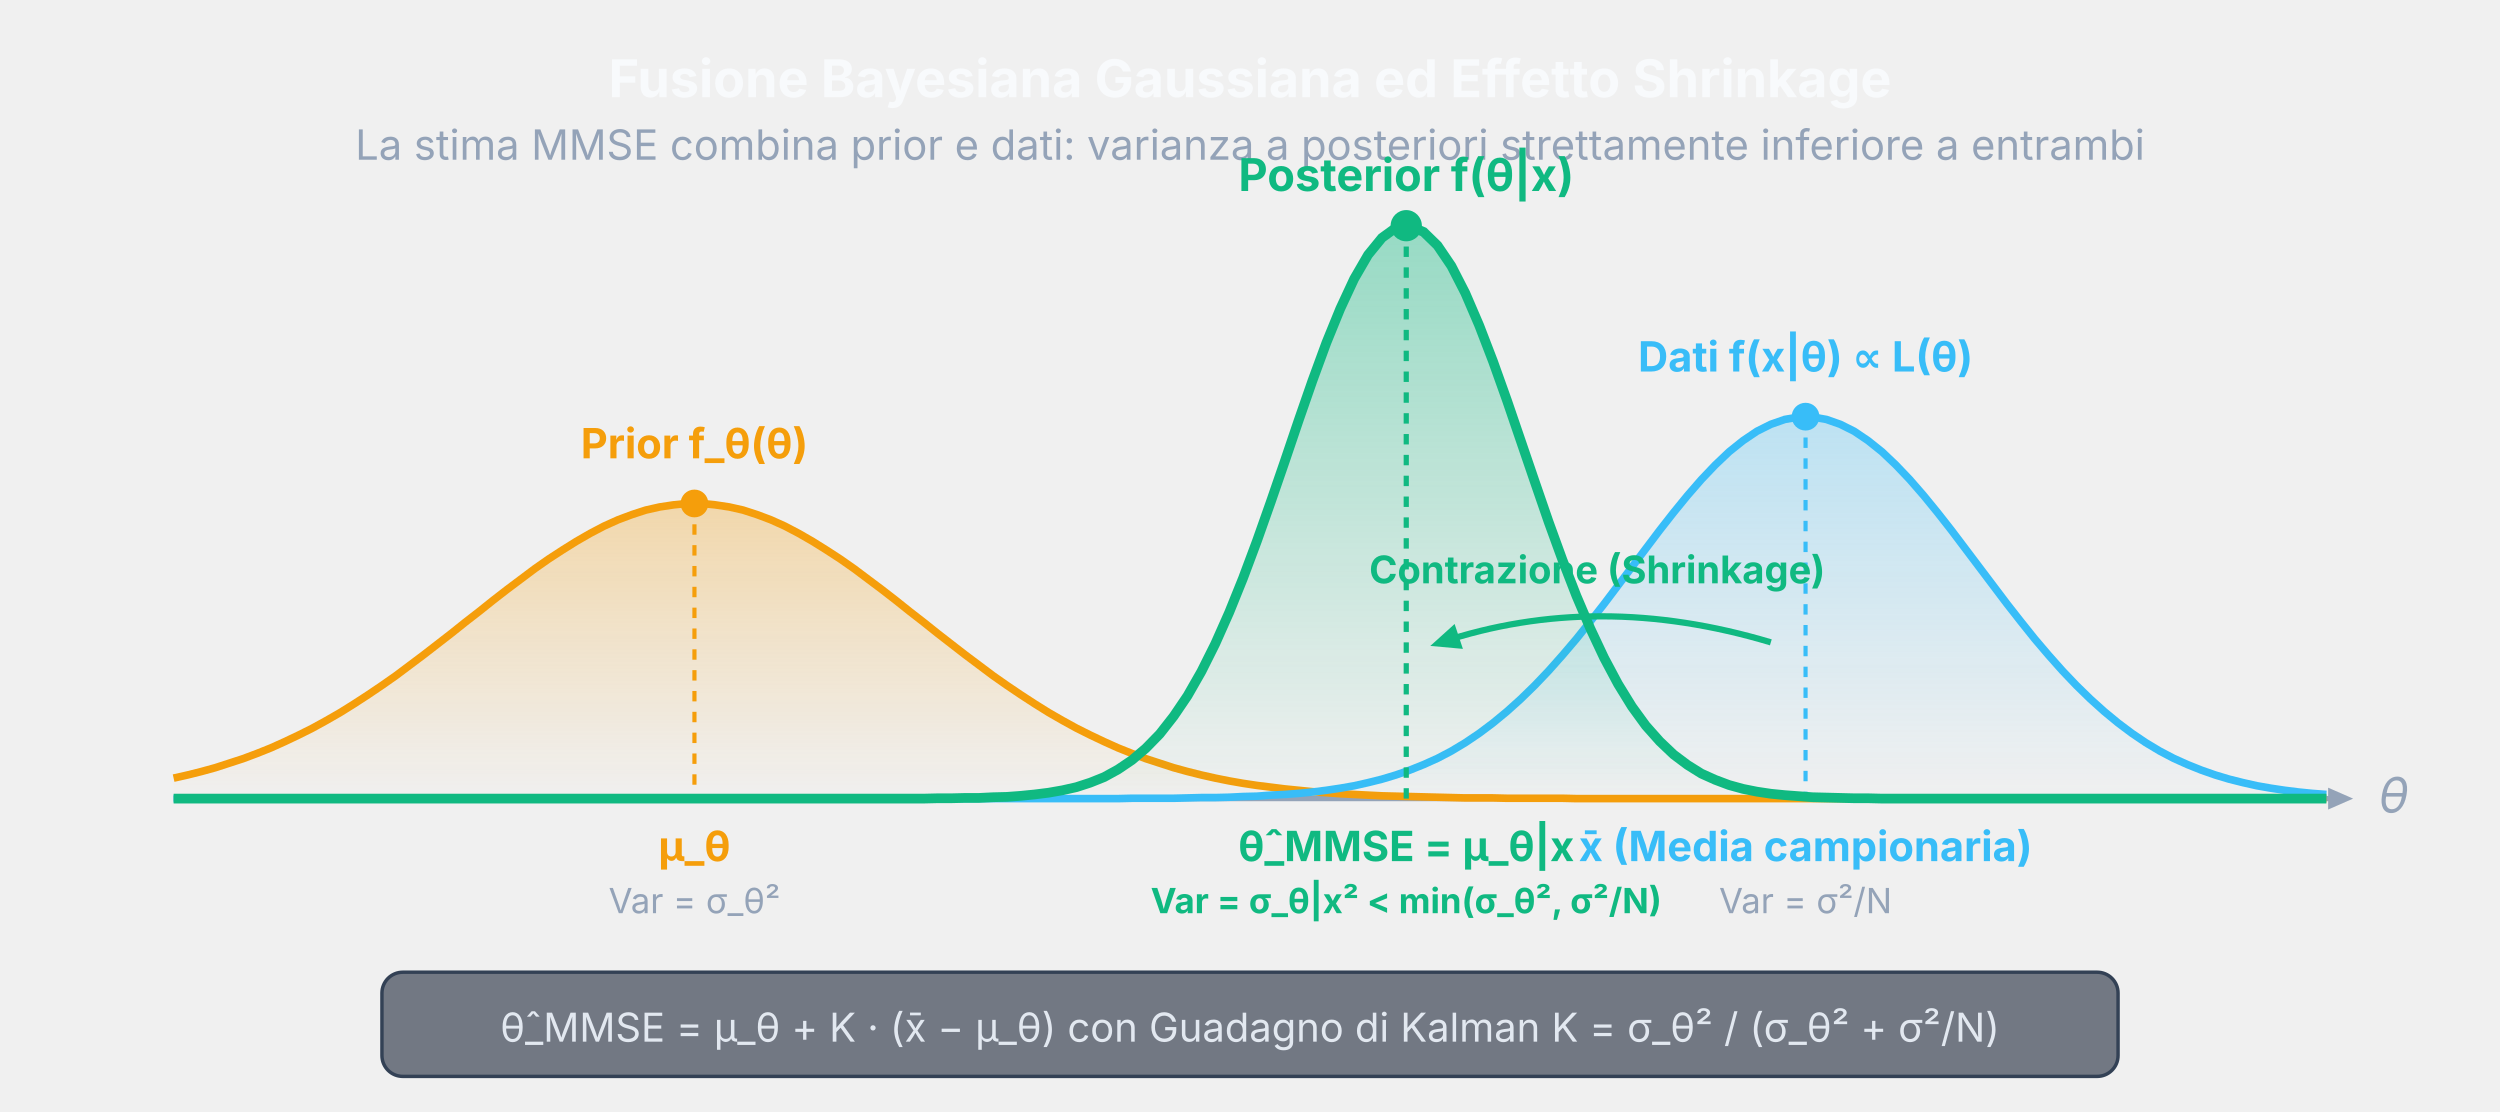
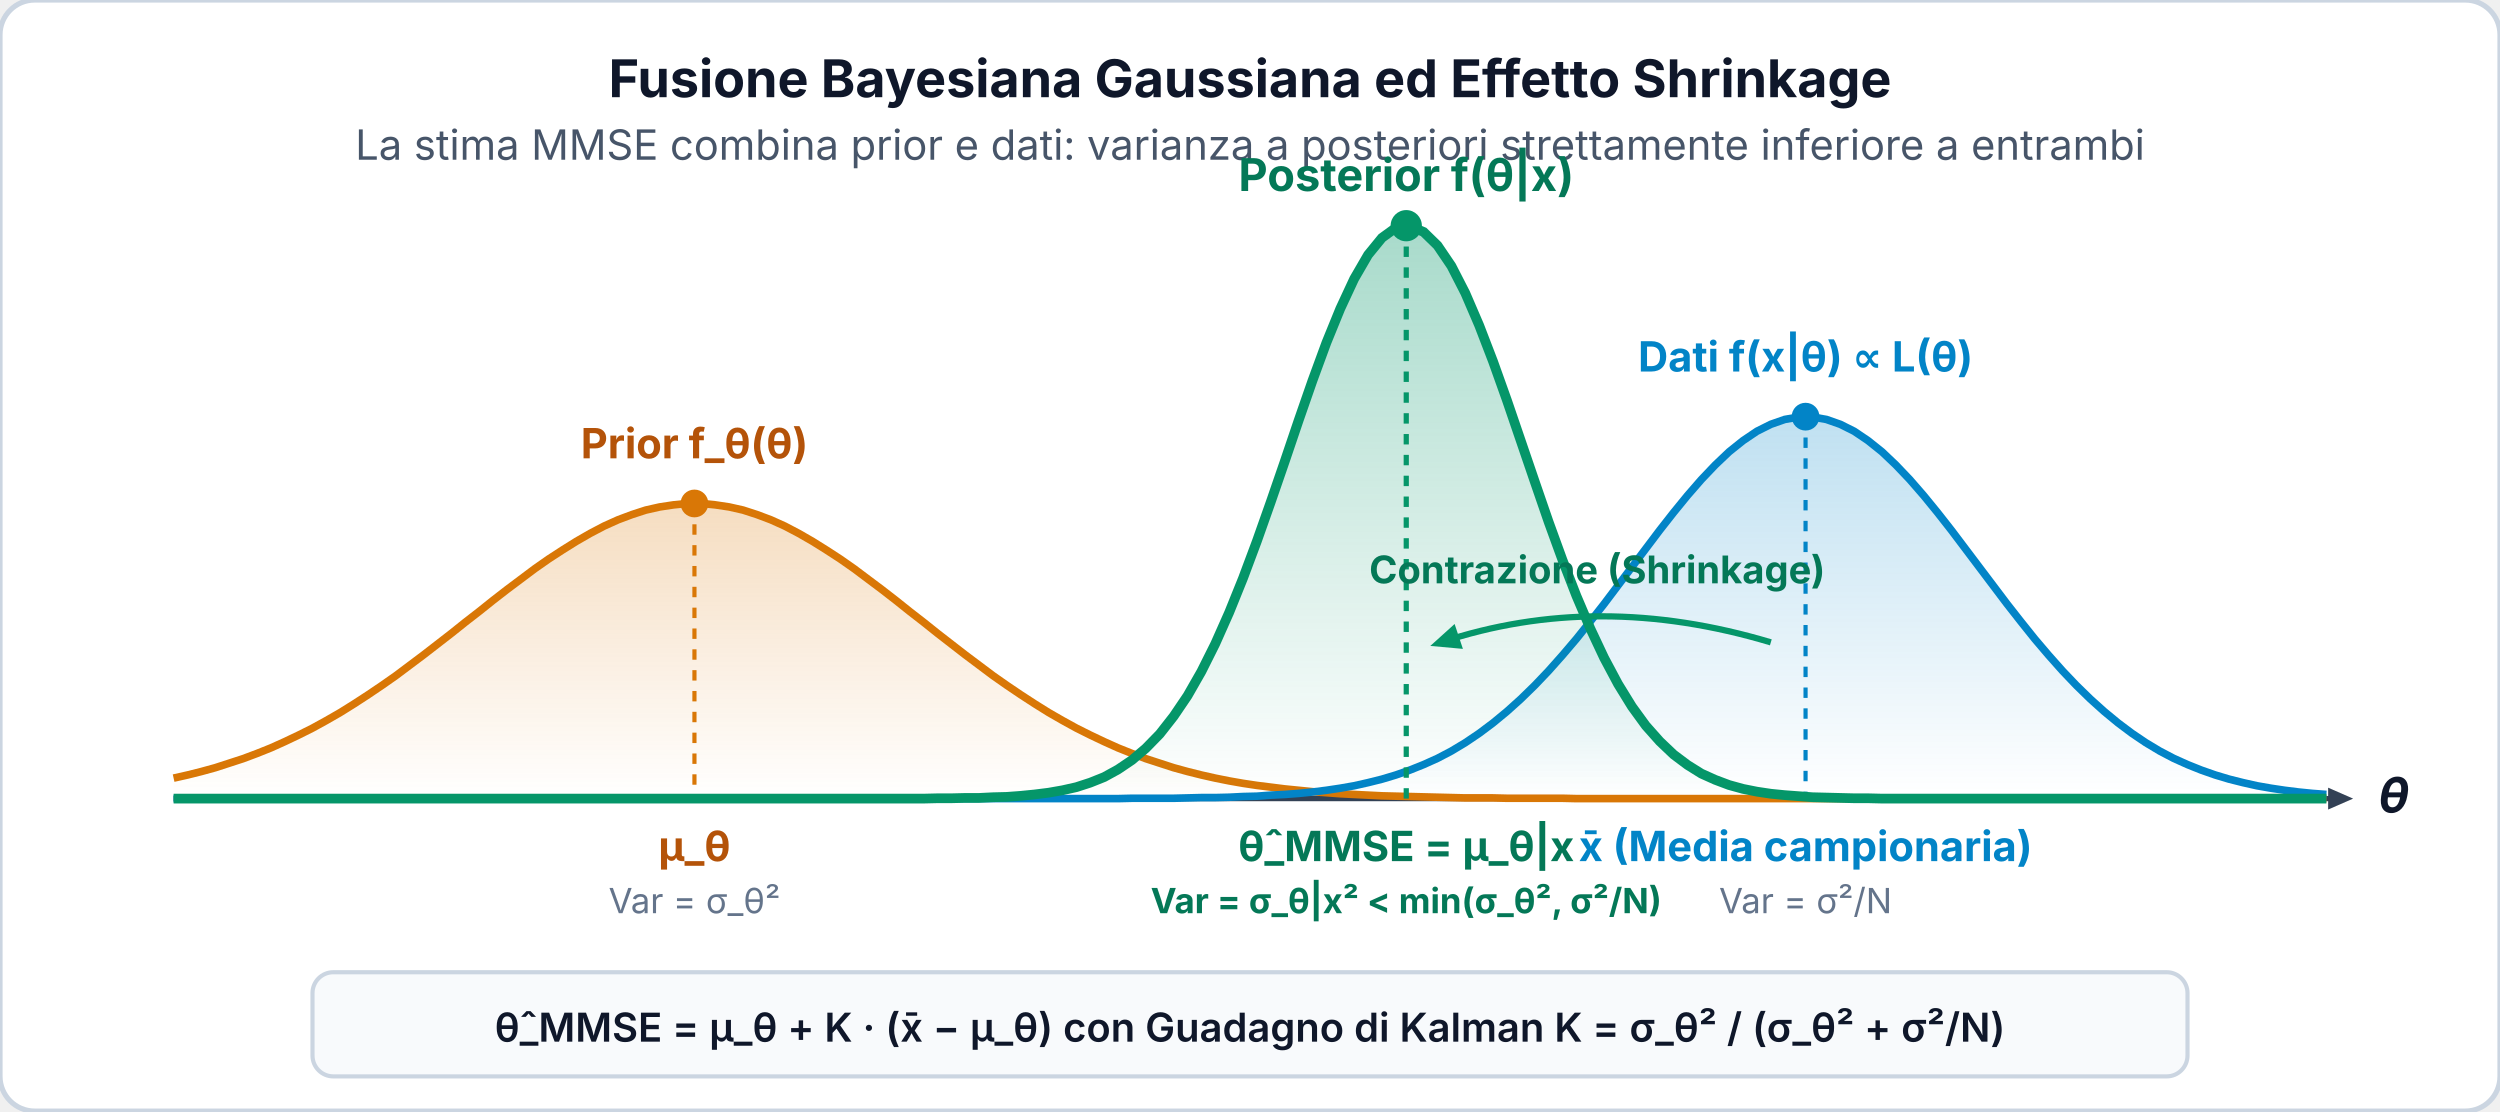
<svg xmlns="http://www.w3.org/2000/svg" width="100%" height="320" viewBox="0 0 720 320">
  <defs>
    <linearGradient id="priorGrad" x1="0%" y1="0%" x2="0%" y2="100%">
-       <stop offset="0%" stop-color="#f59e0b" stop-opacity="0.30" />
-       <stop offset="100%" stop-color="#f59e0b" stop-opacity="0.0" />
+       <stop offset="0%" stop-color="#d97706" stop-opacity="0.25" />
+       <stop offset="100%" stop-color="#d97706" stop-opacity="0.0" />
    </linearGradient>
    <linearGradient id="dataGrad" x1="0%" y1="0%" x2="0%" y2="100%">
-       <stop offset="0%" stop-color="#38bdf8" stop-opacity="0.28" />
-       <stop offset="100%" stop-color="#38bdf8" stop-opacity="0.0" />
+       <stop offset="0%" stop-color="#0284c7" stop-opacity="0.25" />
+       <stop offset="100%" stop-color="#0284c7" stop-opacity="0.0" />
    </linearGradient>
    <linearGradient id="postGrad" x1="0%" y1="0%" x2="0%" y2="100%">
-       <stop offset="0%" stop-color="#10b981" stop-opacity="0.40" />
-       <stop offset="100%" stop-color="#10b981" stop-opacity="0.0" />
+       <stop offset="0%" stop-color="#059669" stop-opacity="0.35" />
+       <stop offset="100%" stop-color="#059669" stop-opacity="0.0" />
    </linearGradient>
    <marker id="arrow" viewBox="0 0 10 10" refX="5" refY="5" markerWidth="6" markerHeight="6" orient="auto-start-reverse">
-       <path d="M 0 1.5 L 8 5 L 0 8.5 z" fill="#94a3b8" />
+       <path d="M 0 1.5 L 8 5 L 0 8.5 z" fill="#334155" />
    </marker>
    <marker id="arrowEmerald" viewBox="0 0 10 10" refX="5" refY="5" markerWidth="6" markerHeight="6" orient="auto-start-reverse">
-       <path d="M 0 1.5 L 8 5 L 0 8.5 z" fill="#10b981" />
+       <path d="M 0 1.5 L 8 5 L 0 8.5 z" fill="#059669" />
    </marker>
  </defs>
-   <text x="360" y="28" text-anchor="middle" font-family="system-ui, -apple-system, sans-serif" font-size="15" font-weight="bold" fill="#f8fafc">Fusione Bayesiana Gaussiana ed Effetto Shrinkage</text>
-   <text x="360" y="46" text-anchor="middle" font-family="system-ui, -apple-system, sans-serif" font-size="12" fill="#94a3b8">La stima MMSE combina prior e dati: varianza a posteriori strettamente inferiore a entrambi</text>
-   <line x1="50" y1="230" x2="675" y2="230" stroke="#94a3b8" stroke-width="1.5" marker-end="url(#arrow)" />
-   <text x="685" y="234" font-family="system-ui, -apple-system, sans-serif" font-size="14" font-style="italic" fill="#94a3b8">θ</text>
+   <rect width="100%" height="100%" rx="10" fill="#ffffff" stroke="#cbd5e1" stroke-width="1.5" />
+   <text x="360" y="28" text-anchor="middle" font-family="system-ui, -apple-system, sans-serif" font-size="15" font-weight="bold" fill="#0f172a">Fusione Bayesiana Gaussiana ed Effetto Shrinkage</text>
+   <text x="360" y="46" text-anchor="middle" font-family="system-ui, -apple-system, sans-serif" font-size="12" fill="#475569">La stima MMSE combina prior e dati: varianza a posteriori strettamente inferiore a entrambi</text>
+   <line x1="50" y1="230" x2="675" y2="230" stroke="#334155" stroke-width="1.5" marker-end="url(#arrow)" />
+   <text x="685" y="234" font-family="system-ui, -apple-system, sans-serif" font-size="14" font-style="italic" font-weight="bold" fill="#0f172a">θ</text>
  <path d="M 50 224.1 L 54 223.2 L 58 222.2 L 62 221.1 L 66 219.8 L 70 218.5 L 74 217.0 L 78 215.4 L 82 213.6 L 86 211.7 L 90 209.7 L 94 207.5 L 98 205.2 L 102 202.7 L 106 200.1 L 110 197.4 L 114 194.6 L 118 191.6 L 122 188.6 L 126 185.5 L 130 182.4 L 134 179.2 L 138 176.1 L 142 172.9 L 146 169.8 L 150 166.8 L 154 163.8 L 158 161.0 L 162 158.4 L 166 155.9 L 170 153.6 L 174 151.5 L 178 149.7 L 182 148.2 L 186 146.9 L 190 146.0 L 194 145.4 L 198 145.0 L 202 145.0 L 206 145.4 L 210 146.0 L 214 146.9 L 218 148.2 L 222 149.7 L 226 151.5 L 230 153.6 L 234 155.9 L 238 158.4 L 242 161.0 L 246 163.8 L 250 166.8 L 254 169.8 L 258 172.9 L 262 176.1 L 266 179.2 L 270 182.4 L 274 185.5 L 278 188.6 L 282 191.6 L 286 194.6 L 290 197.4 L 294 200.1 L 298 202.7 L 302 205.2 L 306 207.5 L 310 209.7 L 314 211.7 L 318 213.6 L 322 215.4 L 326 217.0 L 330 218.5 L 334 219.8 L 338 221.1 L 342 222.2 L 346 223.2 L 350 224.1 L 354 224.9 L 358 225.6 L 362 226.2 L 366 226.7 L 370 227.2 L 374 227.6 L 378 228.0 L 382 228.3 L 386 228.6 L 390 228.8 L 394 229.0 L 398 229.2 L 402 229.3 L 406 229.4 L 410 229.5 L 414 229.6 L 418 229.7 L 422 229.8 L 426 229.8 L 430 229.8 L 434 229.9 L 438 229.9 L 442 229.9 L 446 229.9 L 450 229.9 L 454 230.0 L 458 230.0 L 462 230.0 L 466 230.0 L 470 230.0 L 474 230.0 L 478 230.0 L 482 230.0 L 486 230.0 L 490 230.0 L 494 230.0 L 498 230.0 L 502 230.0 L 506 230.0 L 510 230.0 L 514 230.0 L 518 230.0 L 522 230.0 L 526 230.0 L 530 230.0 L 534 230.0 L 538 230.0 L 542 230.0 L 546 230.0 L 550 230.0 L 554 230.0 L 558 230.0 L 562 230.0 L 566 230.0 L 570 230.0 L 574 230.0 L 578 230.0 L 582 230.0 L 586 230.0 L 590 230.0 L 594 230.0 L 598 230.0 L 602 230.0 L 606 230.0 L 610 230.0 L 614 230.0 L 618 230.0 L 622 230.0 L 626 230.0 L 630 230.0 L 634 230.0 L 638 230.0 L 642 230.0 L 646 230.0 L 650 230.0 L 654 230.0 L 658 230.0 L 662 230.0 L 666 230.0 L 670 230.0 L 670 230 L 50 230 Z" fill="url(#priorGrad)" />
-   <path d="M 50 224.1 L 54 223.2 L 58 222.2 L 62 221.1 L 66 219.8 L 70 218.5 L 74 217.0 L 78 215.4 L 82 213.6 L 86 211.7 L 90 209.7 L 94 207.5 L 98 205.2 L 102 202.7 L 106 200.1 L 110 197.4 L 114 194.6 L 118 191.6 L 122 188.6 L 126 185.5 L 130 182.4 L 134 179.2 L 138 176.1 L 142 172.9 L 146 169.8 L 150 166.8 L 154 163.8 L 158 161.0 L 162 158.4 L 166 155.9 L 170 153.6 L 174 151.5 L 178 149.7 L 182 148.2 L 186 146.9 L 190 146.0 L 194 145.4 L 198 145.0 L 202 145.0 L 206 145.4 L 210 146.0 L 214 146.9 L 218 148.2 L 222 149.7 L 226 151.5 L 230 153.6 L 234 155.9 L 238 158.4 L 242 161.0 L 246 163.8 L 250 166.8 L 254 169.8 L 258 172.9 L 262 176.1 L 266 179.2 L 270 182.4 L 274 185.5 L 278 188.6 L 282 191.6 L 286 194.6 L 290 197.4 L 294 200.1 L 298 202.7 L 302 205.2 L 306 207.5 L 310 209.7 L 314 211.7 L 318 213.6 L 322 215.4 L 326 217.0 L 330 218.5 L 334 219.8 L 338 221.1 L 342 222.2 L 346 223.2 L 350 224.1 L 354 224.9 L 358 225.6 L 362 226.2 L 366 226.7 L 370 227.2 L 374 227.6 L 378 228.0 L 382 228.3 L 386 228.6 L 390 228.8 L 394 229.0 L 398 229.2 L 402 229.3 L 406 229.4 L 410 229.5 L 414 229.6 L 418 229.7 L 422 229.8 L 426 229.8 L 430 229.8 L 434 229.9 L 438 229.9 L 442 229.9 L 446 229.9 L 450 229.9 L 454 230.0 L 458 230.0 L 462 230.0 L 466 230.0 L 470 230.0 L 474 230.0 L 478 230.0 L 482 230.0 L 486 230.0 L 490 230.0 L 494 230.0 L 498 230.0 L 502 230.0 L 506 230.0 L 510 230.0 L 514 230.0 L 518 230.0 L 522 230.0 L 526 230.0 L 530 230.0 L 534 230.0 L 538 230.0 L 542 230.0 L 546 230.0 L 550 230.0 L 554 230.0 L 558 230.0 L 562 230.0 L 566 230.0 L 570 230.0 L 574 230.0 L 578 230.0 L 582 230.0 L 586 230.0 L 590 230.0 L 594 230.0 L 598 230.0 L 602 230.0 L 606 230.0 L 610 230.0 L 614 230.0 L 618 230.0 L 622 230.0 L 626 230.0 L 630 230.0 L 634 230.0 L 638 230.0 L 642 230.0 L 646 230.0 L 650 230.0 L 654 230.0 L 658 230.0 L 662 230.0 L 666 230.0 L 670 230.0" stroke="#f59e0b" stroke-width="2.2" fill="none" />
-   <line x1="200" y1="145" x2="200" y2="230" stroke="#f59e0b" stroke-width="1.2" stroke-dasharray="3 3" />
-   <circle cx="200" cy="145" r="4" fill="#f59e0b" />
-   <text x="200" y="132" text-anchor="middle" font-family="system-ui, -apple-system, sans-serif" font-size="12" font-weight="bold" fill="#f59e0b">Prior f_θ(θ)</text>
-   <text x="200" y="248" text-anchor="middle" font-family="system-ui, -apple-system, sans-serif" font-size="12" font-weight="bold" fill="#f59e0b">μ_θ</text>
-   <text x="200" y="263" text-anchor="middle" font-family="system-ui, -apple-system, sans-serif" font-size="10" fill="#94a3b8">Var = σ_θ²</text>
+   <path d="M 50 224.1 L 54 223.2 L 58 222.2 L 62 221.1 L 66 219.8 L 70 218.5 L 74 217.0 L 78 215.4 L 82 213.6 L 86 211.7 L 90 209.7 L 94 207.5 L 98 205.2 L 102 202.7 L 106 200.1 L 110 197.4 L 114 194.6 L 118 191.6 L 122 188.6 L 126 185.5 L 130 182.4 L 134 179.2 L 138 176.1 L 142 172.9 L 146 169.8 L 150 166.8 L 154 163.8 L 158 161.0 L 162 158.4 L 166 155.9 L 170 153.6 L 174 151.5 L 178 149.7 L 182 148.2 L 186 146.9 L 190 146.0 L 194 145.4 L 198 145.0 L 202 145.0 L 206 145.4 L 210 146.0 L 214 146.9 L 218 148.2 L 222 149.7 L 226 151.5 L 230 153.6 L 234 155.9 L 238 158.4 L 242 161.0 L 246 163.8 L 250 166.8 L 254 169.8 L 258 172.9 L 262 176.1 L 266 179.2 L 270 182.4 L 274 185.5 L 278 188.6 L 282 191.6 L 286 194.6 L 290 197.4 L 294 200.1 L 298 202.7 L 302 205.2 L 306 207.5 L 310 209.7 L 314 211.7 L 318 213.6 L 322 215.4 L 326 217.0 L 330 218.5 L 334 219.8 L 338 221.1 L 342 222.2 L 346 223.2 L 350 224.1 L 354 224.9 L 358 225.6 L 362 226.2 L 366 226.7 L 370 227.2 L 374 227.6 L 378 228.0 L 382 228.3 L 386 228.6 L 390 228.8 L 394 229.0 L 398 229.2 L 402 229.3 L 406 229.4 L 410 229.5 L 414 229.6 L 418 229.7 L 422 229.8 L 426 229.8 L 430 229.8 L 434 229.9 L 438 229.9 L 442 229.9 L 446 229.9 L 450 229.9 L 454 230.0 L 458 230.0 L 462 230.0 L 466 230.0 L 470 230.0 L 474 230.0 L 478 230.0 L 482 230.0 L 486 230.0 L 490 230.0 L 494 230.0 L 498 230.0 L 502 230.0 L 506 230.0 L 510 230.0 L 514 230.0 L 518 230.0 L 522 230.0 L 526 230.0 L 530 230.0 L 534 230.0 L 538 230.0 L 542 230.0 L 546 230.0 L 550 230.0 L 554 230.0 L 558 230.0 L 562 230.0 L 566 230.0 L 570 230.0 L 574 230.0 L 578 230.0 L 582 230.0 L 586 230.0 L 590 230.0 L 594 230.0 L 598 230.0 L 602 230.0 L 606 230.0 L 610 230.0 L 614 230.0 L 618 230.0 L 622 230.0 L 626 230.0 L 630 230.0 L 634 230.0 L 638 230.0 L 642 230.0 L 646 230.0 L 650 230.0 L 654 230.0 L 658 230.0 L 662 230.0 L 666 230.0 L 670 230.0" stroke="#d97706" stroke-width="2.2" fill="none" />
+   <line x1="200" y1="145" x2="200" y2="230" stroke="#d97706" stroke-width="1.2" stroke-dasharray="3 3" />
+   <circle cx="200" cy="145" r="4" fill="#d97706" />
+   <text x="200" y="132" text-anchor="middle" font-family="system-ui, -apple-system, sans-serif" font-size="12" font-weight="bold" fill="#b45309">Prior f_θ(θ)</text>
+   <text x="200" y="248" text-anchor="middle" font-family="system-ui, -apple-system, sans-serif" font-size="12" font-weight="bold" fill="#b45309">μ_θ</text>
+   <text x="200" y="263" text-anchor="middle" font-family="system-ui, -apple-system, sans-serif" font-size="10" fill="#64748b">Var = σ_θ²</text>
  <path d="M 50 230.0 L 54 230.0 L 58 230.0 L 62 230.0 L 66 230.0 L 70 230.0 L 74 230.0 L 78 230.0 L 82 230.0 L 86 230.0 L 90 230.0 L 94 230.0 L 98 230.0 L 102 230.0 L 106 230.0 L 110 230.0 L 114 230.0 L 118 230.0 L 122 230.0 L 126 230.0 L 130 230.0 L 134 230.0 L 138 230.0 L 142 230.0 L 146 230.0 L 150 230.0 L 154 230.0 L 158 230.0 L 162 230.0 L 166 230.0 L 170 230.0 L 174 230.0 L 178 230.0 L 182 230.0 L 186 230.0 L 190 230.0 L 194 230.0 L 198 230.0 L 202 230.0 L 206 230.0 L 210 230.0 L 214 230.0 L 218 230.0 L 222 230.0 L 226 230.0 L 230 230.0 L 234 230.0 L 238 230.0 L 242 230.0 L 246 230.0 L 250 230.0 L 254 230.0 L 258 230.0 L 262 230.0 L 266 230.0 L 270 230.0 L 274 230.0 L 278 230.0 L 282 230.0 L 286 230.0 L 290 230.0 L 294 230.0 L 298 230.0 L 302 230.0 L 306 230.0 L 310 230.0 L 314 230.0 L 318 230.0 L 322 230.0 L 326 229.9 L 330 229.9 L 334 229.9 L 338 229.9 L 342 229.8 L 346 229.7 L 350 229.7 L 354 229.6 L 358 229.4 L 362 229.3 L 366 229.0 L 370 228.8 L 374 228.5 L 378 228.1 L 382 227.6 L 386 227.0 L 390 226.3 L 394 225.4 L 398 224.4 L 402 223.2 L 406 221.8 L 410 220.2 L 414 218.4 L 418 216.3 L 422 213.9 L 426 211.2 L 430 208.2 L 434 204.9 L 438 201.3 L 442 197.4 L 446 193.2 L 450 188.7 L 454 184.0 L 458 179.0 L 462 173.9 L 466 168.6 L 470 163.3 L 474 158.0 L 478 152.7 L 482 147.6 L 486 142.7 L 490 138.1 L 494 133.9 L 498 130.1 L 502 126.9 L 506 124.2 L 510 122.2 L 514 120.8 L 518 120.1 L 522 120.1 L 526 120.8 L 530 122.2 L 534 124.2 L 538 126.9 L 542 130.1 L 546 133.9 L 550 138.1 L 554 142.7 L 558 147.6 L 562 152.7 L 566 158.0 L 570 163.3 L 574 168.6 L 578 173.9 L 582 179.0 L 586 184.0 L 590 188.7 L 594 193.2 L 598 197.4 L 602 201.3 L 606 204.9 L 610 208.2 L 614 211.2 L 618 213.9 L 622 216.3 L 626 218.4 L 630 220.2 L 634 221.8 L 638 223.2 L 642 224.4 L 646 225.4 L 650 226.3 L 654 227.0 L 658 227.6 L 662 228.1 L 666 228.5 L 670 228.8 L 670 230 L 50 230 Z" fill="url(#dataGrad)" />
-   <path d="M 50 230.0 L 54 230.0 L 58 230.0 L 62 230.0 L 66 230.0 L 70 230.0 L 74 230.0 L 78 230.0 L 82 230.0 L 86 230.0 L 90 230.0 L 94 230.0 L 98 230.0 L 102 230.0 L 106 230.0 L 110 230.0 L 114 230.0 L 118 230.0 L 122 230.0 L 126 230.0 L 130 230.0 L 134 230.0 L 138 230.0 L 142 230.0 L 146 230.0 L 150 230.0 L 154 230.0 L 158 230.0 L 162 230.0 L 166 230.0 L 170 230.0 L 174 230.0 L 178 230.0 L 182 230.0 L 186 230.0 L 190 230.0 L 194 230.0 L 198 230.0 L 202 230.0 L 206 230.0 L 210 230.0 L 214 230.0 L 218 230.0 L 222 230.0 L 226 230.0 L 230 230.0 L 234 230.0 L 238 230.0 L 242 230.0 L 246 230.0 L 250 230.0 L 254 230.0 L 258 230.0 L 262 230.0 L 266 230.0 L 270 230.0 L 274 230.0 L 278 230.0 L 282 230.0 L 286 230.0 L 290 230.0 L 294 230.0 L 298 230.0 L 302 230.0 L 306 230.0 L 310 230.0 L 314 230.0 L 318 230.0 L 322 230.0 L 326 229.9 L 330 229.9 L 334 229.9 L 338 229.9 L 342 229.8 L 346 229.7 L 350 229.7 L 354 229.6 L 358 229.4 L 362 229.3 L 366 229.0 L 370 228.8 L 374 228.5 L 378 228.1 L 382 227.6 L 386 227.0 L 390 226.3 L 394 225.4 L 398 224.4 L 402 223.2 L 406 221.8 L 410 220.2 L 414 218.4 L 418 216.3 L 422 213.9 L 426 211.2 L 430 208.2 L 434 204.9 L 438 201.3 L 442 197.4 L 446 193.2 L 450 188.7 L 454 184.0 L 458 179.0 L 462 173.9 L 466 168.6 L 470 163.3 L 474 158.0 L 478 152.7 L 482 147.6 L 486 142.7 L 490 138.1 L 494 133.9 L 498 130.1 L 502 126.9 L 506 124.2 L 510 122.2 L 514 120.8 L 518 120.1 L 522 120.1 L 526 120.8 L 530 122.2 L 534 124.2 L 538 126.9 L 542 130.1 L 546 133.9 L 550 138.1 L 554 142.7 L 558 147.6 L 562 152.7 L 566 158.0 L 570 163.3 L 574 168.6 L 578 173.9 L 582 179.0 L 586 184.0 L 590 188.7 L 594 193.2 L 598 197.4 L 602 201.3 L 606 204.9 L 610 208.2 L 614 211.2 L 618 213.9 L 622 216.3 L 626 218.4 L 630 220.2 L 634 221.8 L 638 223.2 L 642 224.4 L 646 225.4 L 650 226.3 L 654 227.0 L 658 227.6 L 662 228.1 L 666 228.5 L 670 228.8" stroke="#38bdf8" stroke-width="2.2" fill="none" />
-   <line x1="520" y1="120" x2="520" y2="230" stroke="#38bdf8" stroke-width="1.2" stroke-dasharray="3 3" />
-   <circle cx="520" cy="120" r="4" fill="#38bdf8" />
-   <text x="520" y="107" text-anchor="middle" font-family="system-ui, -apple-system, sans-serif" font-size="12" font-weight="bold" fill="#38bdf8">Dati f(x|θ) ∝ L(θ)</text>
-   <text x="520" y="248" text-anchor="middle" font-family="system-ui, -apple-system, sans-serif" font-size="12" font-weight="bold" fill="#38bdf8">x̄ (Media campionaria)</text>
-   <text x="520" y="263" text-anchor="middle" font-family="system-ui, -apple-system, sans-serif" font-size="10" fill="#94a3b8">Var = σ²/N</text>
+   <path d="M 50 230.0 L 54 230.0 L 58 230.0 L 62 230.0 L 66 230.0 L 70 230.0 L 74 230.0 L 78 230.0 L 82 230.0 L 86 230.0 L 90 230.0 L 94 230.0 L 98 230.0 L 102 230.0 L 106 230.0 L 110 230.0 L 114 230.0 L 118 230.0 L 122 230.0 L 126 230.0 L 130 230.0 L 134 230.0 L 138 230.0 L 142 230.0 L 146 230.0 L 150 230.0 L 154 230.0 L 158 230.0 L 162 230.0 L 166 230.0 L 170 230.0 L 174 230.0 L 178 230.0 L 182 230.0 L 186 230.0 L 190 230.0 L 194 230.0 L 198 230.0 L 202 230.0 L 206 230.0 L 210 230.0 L 214 230.0 L 218 230.0 L 222 230.0 L 226 230.0 L 230 230.0 L 234 230.0 L 238 230.0 L 242 230.0 L 246 230.0 L 250 230.0 L 254 230.0 L 258 230.0 L 262 230.0 L 266 230.0 L 270 230.0 L 274 230.0 L 278 230.0 L 282 230.0 L 286 230.0 L 290 230.0 L 294 230.0 L 298 230.0 L 302 230.0 L 306 230.0 L 310 230.0 L 314 230.0 L 318 230.0 L 322 230.0 L 326 229.9 L 330 229.9 L 334 229.9 L 338 229.9 L 342 229.8 L 346 229.7 L 350 229.7 L 354 229.6 L 358 229.4 L 362 229.3 L 366 229.0 L 370 228.8 L 374 228.5 L 378 228.1 L 382 227.6 L 386 227.0 L 390 226.3 L 394 225.4 L 398 224.4 L 402 223.2 L 406 221.8 L 410 220.2 L 414 218.4 L 418 216.3 L 422 213.9 L 426 211.2 L 430 208.2 L 434 204.9 L 438 201.3 L 442 197.4 L 446 193.2 L 450 188.7 L 454 184.0 L 458 179.0 L 462 173.9 L 466 168.6 L 470 163.3 L 474 158.0 L 478 152.7 L 482 147.6 L 486 142.7 L 490 138.1 L 494 133.9 L 498 130.1 L 502 126.9 L 506 124.2 L 510 122.2 L 514 120.8 L 518 120.1 L 522 120.1 L 526 120.8 L 530 122.2 L 534 124.2 L 538 126.9 L 542 130.1 L 546 133.9 L 550 138.1 L 554 142.7 L 558 147.6 L 562 152.7 L 566 158.0 L 570 163.3 L 574 168.6 L 578 173.9 L 582 179.0 L 586 184.0 L 590 188.7 L 594 193.2 L 598 197.4 L 602 201.3 L 606 204.9 L 610 208.2 L 614 211.2 L 618 213.9 L 622 216.3 L 626 218.4 L 630 220.2 L 634 221.8 L 638 223.2 L 642 224.4 L 646 225.4 L 650 226.3 L 654 227.0 L 658 227.6 L 662 228.1 L 666 228.5 L 670 228.8" stroke="#0284c7" stroke-width="2.2" fill="none" />
+   <line x1="520" y1="120" x2="520" y2="230" stroke="#0284c7" stroke-width="1.2" stroke-dasharray="3 3" />
+   <circle cx="520" cy="120" r="4" fill="#0284c7" />
+   <text x="520" y="107" text-anchor="middle" font-family="system-ui, -apple-system, sans-serif" font-size="12" font-weight="bold" fill="#0284c7">Dati f(x|θ) ∝ L(θ)</text>
+   <text x="520" y="248" text-anchor="middle" font-family="system-ui, -apple-system, sans-serif" font-size="12" font-weight="bold" fill="#0284c7">x̄ (Media campionaria)</text>
+   <text x="520" y="263" text-anchor="middle" font-family="system-ui, -apple-system, sans-serif" font-size="10" fill="#64748b">Var = σ²/N</text>
  <path d="M 50 230.0 L 54 230.0 L 58 230.0 L 62 230.0 L 66 230.0 L 70 230.0 L 74 230.0 L 78 230.0 L 82 230.0 L 86 230.0 L 90 230.0 L 94 230.0 L 98 230.0 L 102 230.0 L 106 230.0 L 110 230.0 L 114 230.0 L 118 230.0 L 122 230.0 L 126 230.0 L 130 230.0 L 134 230.0 L 138 230.0 L 142 230.0 L 146 230.0 L 150 230.0 L 154 230.0 L 158 230.0 L 162 230.0 L 166 230.0 L 170 230.0 L 174 230.0 L 178 230.0 L 182 230.0 L 186 230.0 L 190 230.0 L 194 230.0 L 198 230.0 L 202 230.0 L 206 230.0 L 210 230.0 L 214 230.0 L 218 230.0 L 222 230.0 L 226 230.0 L 230 230.0 L 234 230.0 L 238 230.0 L 242 230.0 L 246 230.0 L 250 230.0 L 254 230.0 L 258 230.0 L 262 230.0 L 266 230.0 L 270 229.9 L 274 229.9 L 278 229.8 L 282 229.8 L 286 229.6 L 290 229.5 L 294 229.2 L 298 228.8 L 302 228.3 L 306 227.6 L 310 226.7 L 314 225.4 L 318 223.8 L 322 221.6 L 326 218.9 L 330 215.5 L 334 211.4 L 338 206.3 L 342 200.4 L 346 193.4 L 350 185.4 L 354 176.4 L 358 166.5 L 362 155.8 L 366 144.5 L 370 132.9 L 374 121.1 L 378 109.6 L 382 98.7 L 386 88.9 L 390 80.3 L 394 73.4 L 398 68.5 L 402 65.6 L 406 65.1 L 410 66.8 L 414 70.7 L 418 76.6 L 422 84.4 L 426 93.7 L 430 104.1 L 434 115.3 L 438 127.0 L 442 138.7 L 446 150.3 L 450 161.3 L 454 171.6 L 458 181.0 L 462 189.5 L 466 197.0 L 470 203.5 L 474 209.0 L 478 213.5 L 482 217.3 L 486 220.3 L 490 222.8 L 494 224.6 L 498 226.1 L 502 227.2 L 506 228.0 L 510 228.6 L 514 229.0 L 518 229.3 L 522 229.6 L 526 229.7 L 530 229.8 L 534 229.9 L 538 229.9 L 542 230.0 L 546 230.0 L 550 230.0 L 554 230.0 L 558 230.0 L 562 230.0 L 566 230.0 L 570 230.0 L 574 230.0 L 578 230.0 L 582 230.0 L 586 230.0 L 590 230.0 L 594 230.0 L 598 230.0 L 602 230.0 L 606 230.0 L 610 230.0 L 614 230.0 L 618 230.0 L 622 230.0 L 626 230.0 L 630 230.0 L 634 230.0 L 638 230.0 L 642 230.0 L 646 230.0 L 650 230.0 L 654 230.0 L 658 230.0 L 662 230.0 L 666 230.0 L 670 230.0 L 670 230 L 50 230 Z" fill="url(#postGrad)" />
-   <path d="M 50 230.0 L 54 230.0 L 58 230.0 L 62 230.0 L 66 230.0 L 70 230.0 L 74 230.0 L 78 230.0 L 82 230.0 L 86 230.0 L 90 230.0 L 94 230.0 L 98 230.0 L 102 230.0 L 106 230.0 L 110 230.0 L 114 230.0 L 118 230.0 L 122 230.0 L 126 230.0 L 130 230.0 L 134 230.0 L 138 230.0 L 142 230.0 L 146 230.0 L 150 230.0 L 154 230.0 L 158 230.0 L 162 230.0 L 166 230.0 L 170 230.0 L 174 230.0 L 178 230.0 L 182 230.0 L 186 230.0 L 190 230.0 L 194 230.0 L 198 230.0 L 202 230.0 L 206 230.0 L 210 230.0 L 214 230.0 L 218 230.0 L 222 230.0 L 226 230.0 L 230 230.0 L 234 230.0 L 238 230.0 L 242 230.0 L 246 230.0 L 250 230.0 L 254 230.0 L 258 230.0 L 262 230.0 L 266 230.0 L 270 229.9 L 274 229.9 L 278 229.8 L 282 229.8 L 286 229.6 L 290 229.5 L 294 229.2 L 298 228.8 L 302 228.3 L 306 227.6 L 310 226.7 L 314 225.4 L 318 223.8 L 322 221.6 L 326 218.9 L 330 215.5 L 334 211.4 L 338 206.3 L 342 200.4 L 346 193.4 L 350 185.4 L 354 176.4 L 358 166.5 L 362 155.8 L 366 144.5 L 370 132.9 L 374 121.1 L 378 109.6 L 382 98.7 L 386 88.9 L 390 80.3 L 394 73.4 L 398 68.5 L 402 65.6 L 406 65.1 L 410 66.8 L 414 70.7 L 418 76.6 L 422 84.4 L 426 93.7 L 430 104.1 L 434 115.3 L 438 127.0 L 442 138.7 L 446 150.3 L 450 161.3 L 454 171.6 L 458 181.0 L 462 189.5 L 466 197.0 L 470 203.5 L 474 209.0 L 478 213.5 L 482 217.3 L 486 220.3 L 490 222.8 L 494 224.6 L 498 226.1 L 502 227.2 L 506 228.0 L 510 228.6 L 514 229.0 L 518 229.3 L 522 229.6 L 526 229.7 L 530 229.8 L 534 229.9 L 538 229.9 L 542 230.0 L 546 230.0 L 550 230.0 L 554 230.0 L 558 230.0 L 562 230.0 L 566 230.0 L 570 230.0 L 574 230.0 L 578 230.0 L 582 230.0 L 586 230.0 L 590 230.0 L 594 230.0 L 598 230.0 L 602 230.0 L 606 230.0 L 610 230.0 L 614 230.0 L 618 230.0 L 622 230.0 L 626 230.0 L 630 230.0 L 634 230.0 L 638 230.0 L 642 230.0 L 646 230.0 L 650 230.0 L 654 230.0 L 658 230.0 L 662 230.0 L 666 230.0 L 670 230.0" stroke="#10b981" stroke-width="2.8" fill="none" />
-   <line x1="405" y1="65" x2="405" y2="230" stroke="#10b981" stroke-width="1.5" stroke-dasharray="3 3" />
-   <circle cx="405" cy="65" r="4.5" fill="#10b981" />
-   <text x="405" y="55" text-anchor="middle" font-family="system-ui, -apple-system, sans-serif" font-size="13" font-weight="bold" fill="#10b981">Posterior f(θ|x)</text>
-   <text x="405" y="248" text-anchor="middle" font-family="system-ui, -apple-system, sans-serif" font-size="12" font-weight="bold" fill="#10b981">θ̂_MMSE = μ_θ|x</text>
-   <text x="405" y="263" text-anchor="middle" font-family="system-ui, -apple-system, sans-serif" font-size="10" font-weight="bold" fill="#10b981">Var = σ_θ|x² &lt; min(σ_θ², σ²/N)</text>
-   <path d="M 510 185 Q 460 170 415 185" fill="none" stroke="#10b981" stroke-width="1.8" marker-end="url(#arrowEmerald)" />
-   <text x="460" y="168" text-anchor="middle" font-family="system-ui, -apple-system, sans-serif" font-size="11" font-weight="bold" fill="#10b981">Contrazione (Shrinkage)</text>
-   <rect x="110" y="280" width="500" height="30" rx="6" fill="#1e293b" fill-opacity="0.6" stroke="#334155" stroke-width="1" />
-   <text x="360" y="300" text-anchor="middle" font-family="system-ui, -apple-system, sans-serif" font-size="11.5" fill="#e2e8f0">
+   <path d="M 50 230.0 L 54 230.0 L 58 230.0 L 62 230.0 L 66 230.0 L 70 230.0 L 74 230.0 L 78 230.0 L 82 230.0 L 86 230.0 L 90 230.0 L 94 230.0 L 98 230.0 L 102 230.0 L 106 230.0 L 110 230.0 L 114 230.0 L 118 230.0 L 122 230.0 L 126 230.0 L 130 230.0 L 134 230.0 L 138 230.0 L 142 230.0 L 146 230.0 L 150 230.0 L 154 230.0 L 158 230.0 L 162 230.0 L 166 230.0 L 170 230.0 L 174 230.0 L 178 230.0 L 182 230.0 L 186 230.0 L 190 230.0 L 194 230.0 L 198 230.0 L 202 230.0 L 206 230.0 L 210 230.0 L 214 230.0 L 218 230.0 L 222 230.0 L 226 230.0 L 230 230.0 L 234 230.0 L 238 230.0 L 242 230.0 L 246 230.0 L 250 230.0 L 254 230.0 L 258 230.0 L 262 230.0 L 266 230.0 L 270 229.9 L 274 229.9 L 278 229.8 L 282 229.8 L 286 229.6 L 290 229.5 L 294 229.2 L 298 228.8 L 302 228.3 L 306 227.6 L 310 226.7 L 314 225.4 L 318 223.8 L 322 221.6 L 326 218.9 L 330 215.5 L 334 211.4 L 338 206.3 L 342 200.4 L 346 193.4 L 350 185.4 L 354 176.4 L 358 166.5 L 362 155.8 L 366 144.5 L 370 132.9 L 374 121.1 L 378 109.6 L 382 98.7 L 386 88.9 L 390 80.3 L 394 73.4 L 398 68.5 L 402 65.6 L 406 65.1 L 410 66.8 L 414 70.7 L 418 76.6 L 422 84.4 L 426 93.7 L 430 104.1 L 434 115.3 L 438 127.0 L 442 138.7 L 446 150.3 L 450 161.3 L 454 171.6 L 458 181.0 L 462 189.5 L 466 197.0 L 470 203.5 L 474 209.0 L 478 213.5 L 482 217.3 L 486 220.3 L 490 222.8 L 494 224.6 L 498 226.1 L 502 227.2 L 506 228.0 L 510 228.6 L 514 229.0 L 518 229.3 L 522 229.6 L 526 229.7 L 530 229.8 L 534 229.9 L 538 229.9 L 542 230.0 L 546 230.0 L 550 230.0 L 554 230.0 L 558 230.0 L 562 230.0 L 566 230.0 L 570 230.0 L 574 230.0 L 578 230.0 L 582 230.0 L 586 230.0 L 590 230.0 L 594 230.0 L 598 230.0 L 602 230.0 L 606 230.0 L 610 230.0 L 614 230.0 L 618 230.0 L 622 230.0 L 626 230.0 L 630 230.0 L 634 230.0 L 638 230.0 L 642 230.0 L 646 230.0 L 650 230.0 L 654 230.0 L 658 230.0 L 662 230.0 L 666 230.0 L 670 230.0" stroke="#059669" stroke-width="2.8" fill="none" />
+   <line x1="405" y1="65" x2="405" y2="230" stroke="#059669" stroke-width="1.5" stroke-dasharray="3 3" />
+   <circle cx="405" cy="65" r="4.5" fill="#059669" />
+   <text x="405" y="55" text-anchor="middle" font-family="system-ui, -apple-system, sans-serif" font-size="13" font-weight="bold" fill="#047857">Posterior f(θ|x)</text>
+   <text x="405" y="248" text-anchor="middle" font-family="system-ui, -apple-system, sans-serif" font-size="12" font-weight="bold" fill="#047857">θ̂_MMSE = μ_θ|x</text>
+   <text x="405" y="263" text-anchor="middle" font-family="system-ui, -apple-system, sans-serif" font-size="10" font-weight="bold" fill="#047857">Var = σ_θ|x² &lt; min(σ_θ², σ²/N)</text>
+   <path d="M 510 185 Q 460 170 415 185" fill="none" stroke="#059669" stroke-width="1.8" marker-end="url(#arrowEmerald)" />
+   <text x="460" y="168" text-anchor="middle" font-family="system-ui, -apple-system, sans-serif" font-size="11" font-weight="bold" fill="#047857">Contrazione (Shrinkage)</text>
+   <rect x="90" y="280" width="540" height="30" rx="6" fill="#f8fafc" stroke="#cbd5e1" stroke-width="1.2" />
+   <text x="360" y="300" text-anchor="middle" font-family="system-ui, -apple-system, sans-serif" font-size="11.5" font-weight="600" fill="#0f172a">
    θ̂_MMSE = μ_θ + K · (x̄ − μ_θ) con Guadagno di Kalman K = σ_θ² / (σ_θ² + σ²/N)
  </text>
</svg>
